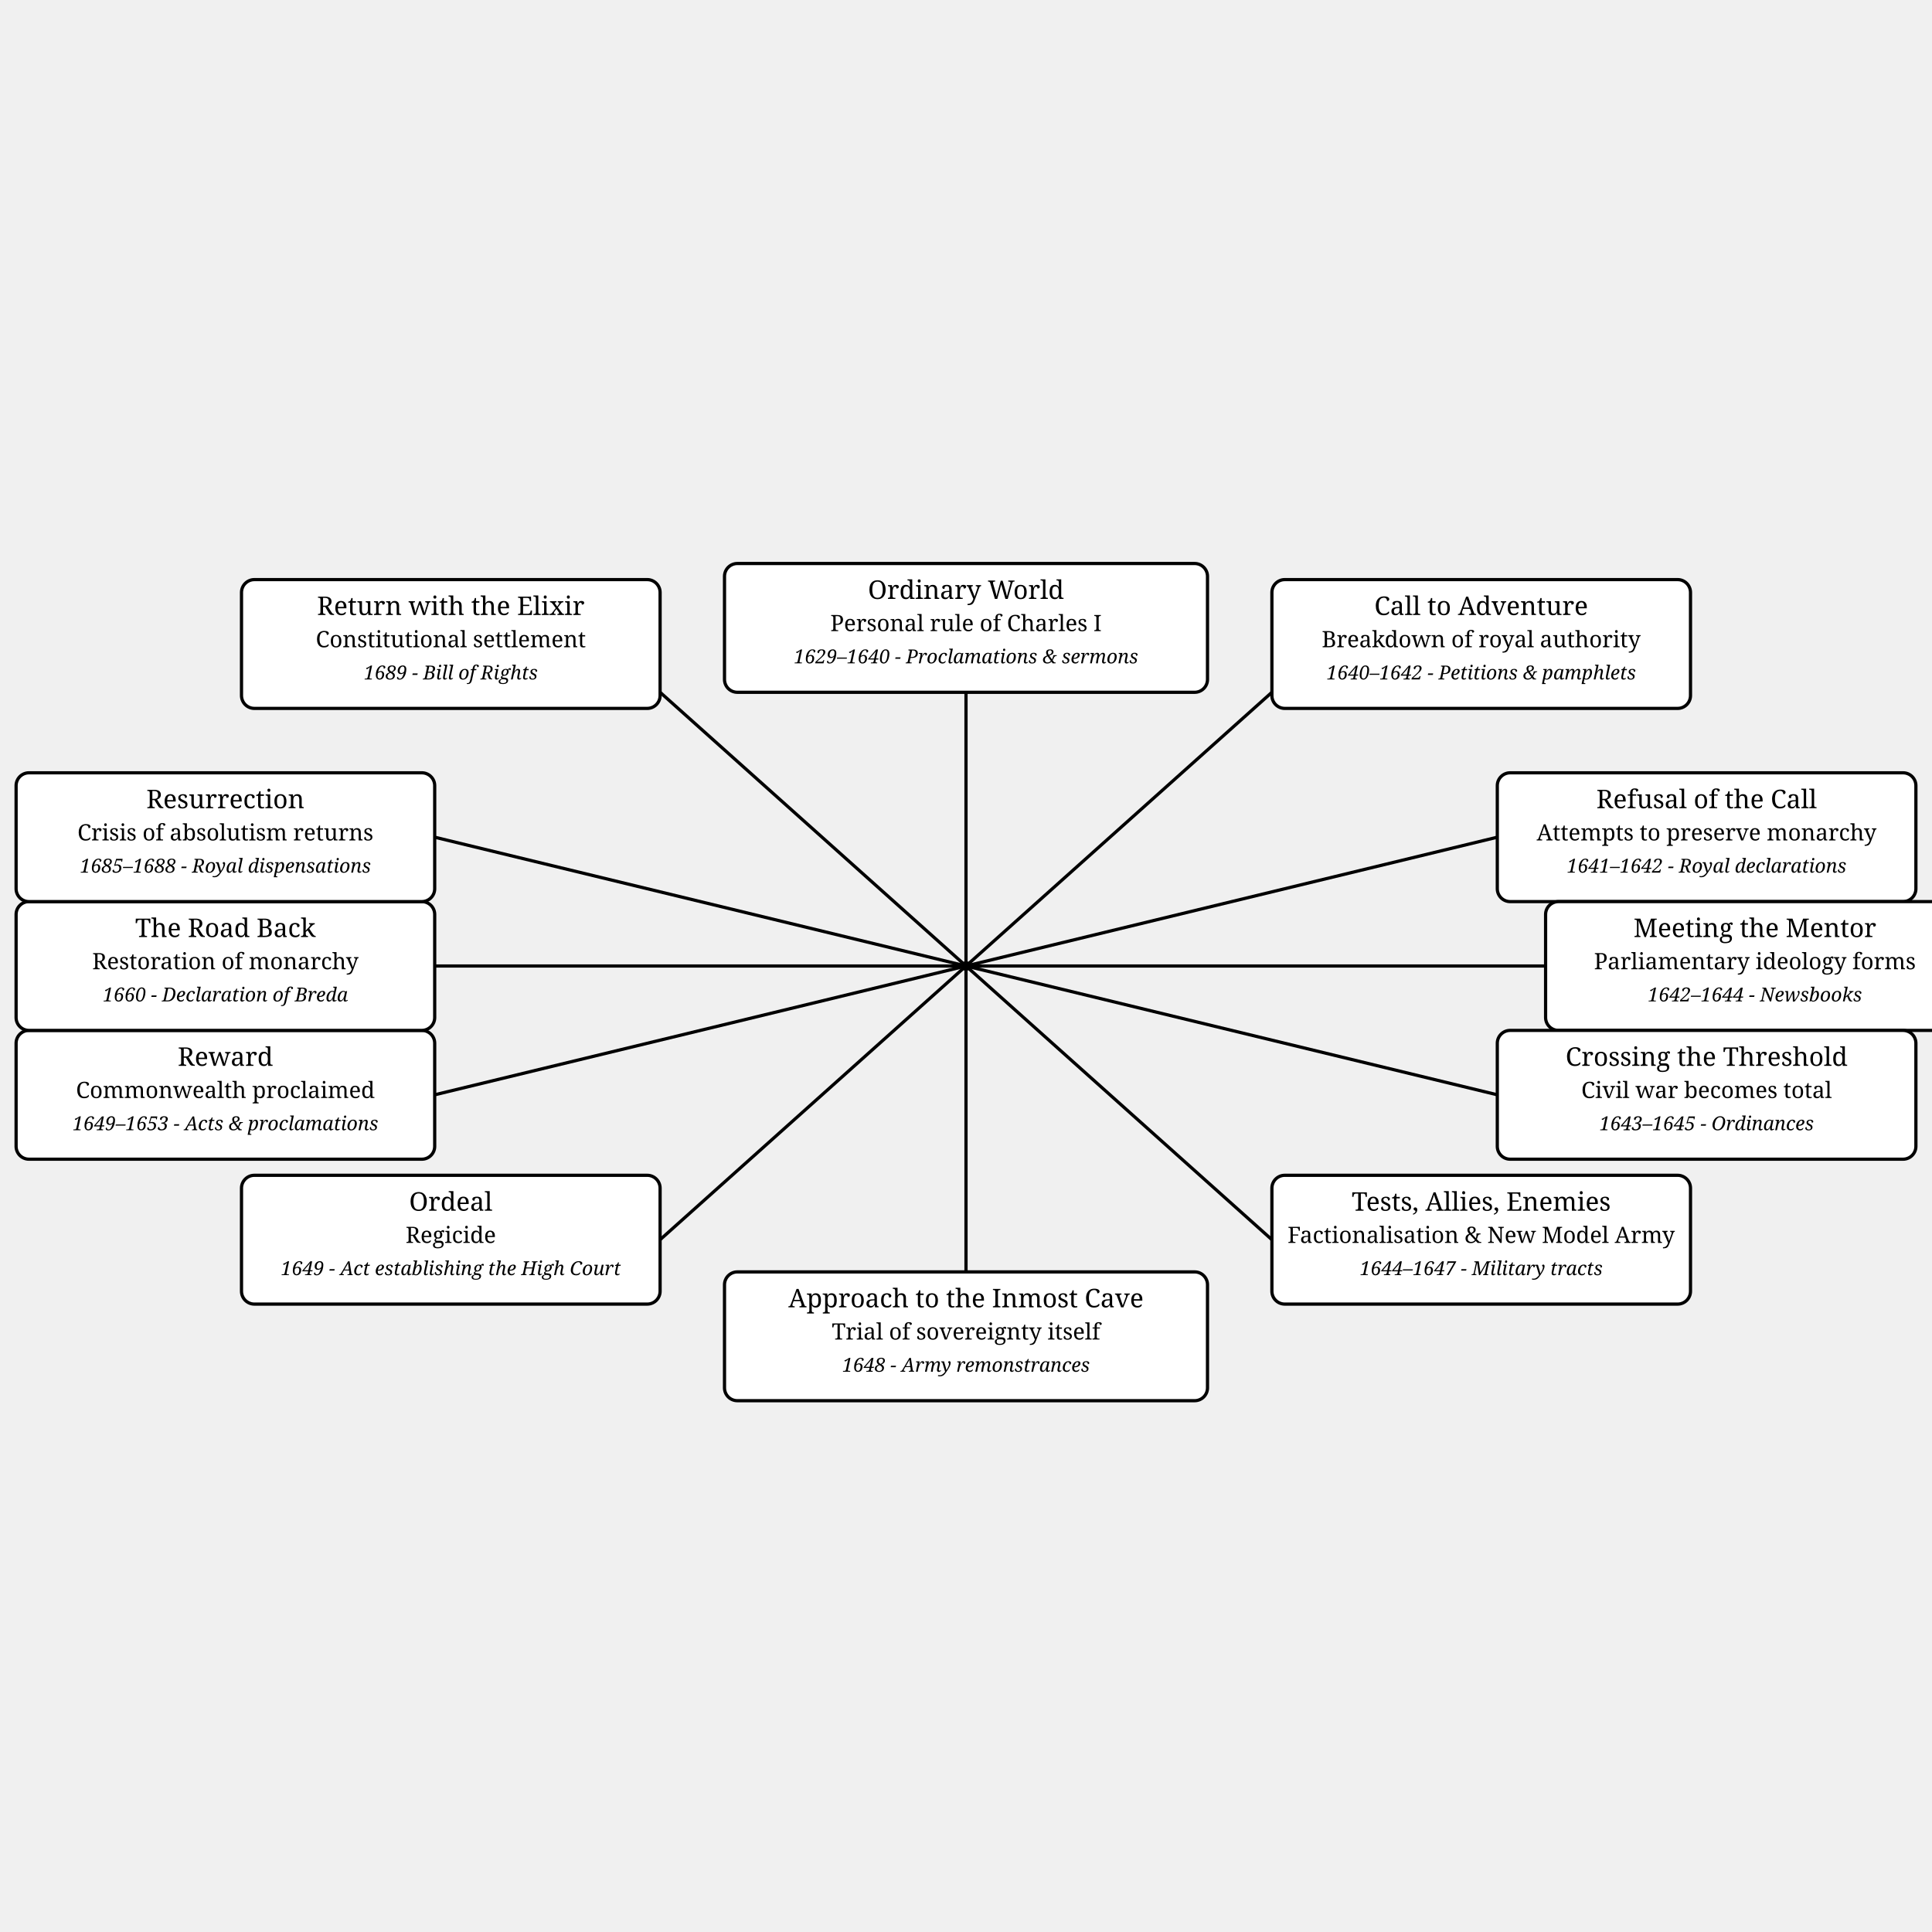
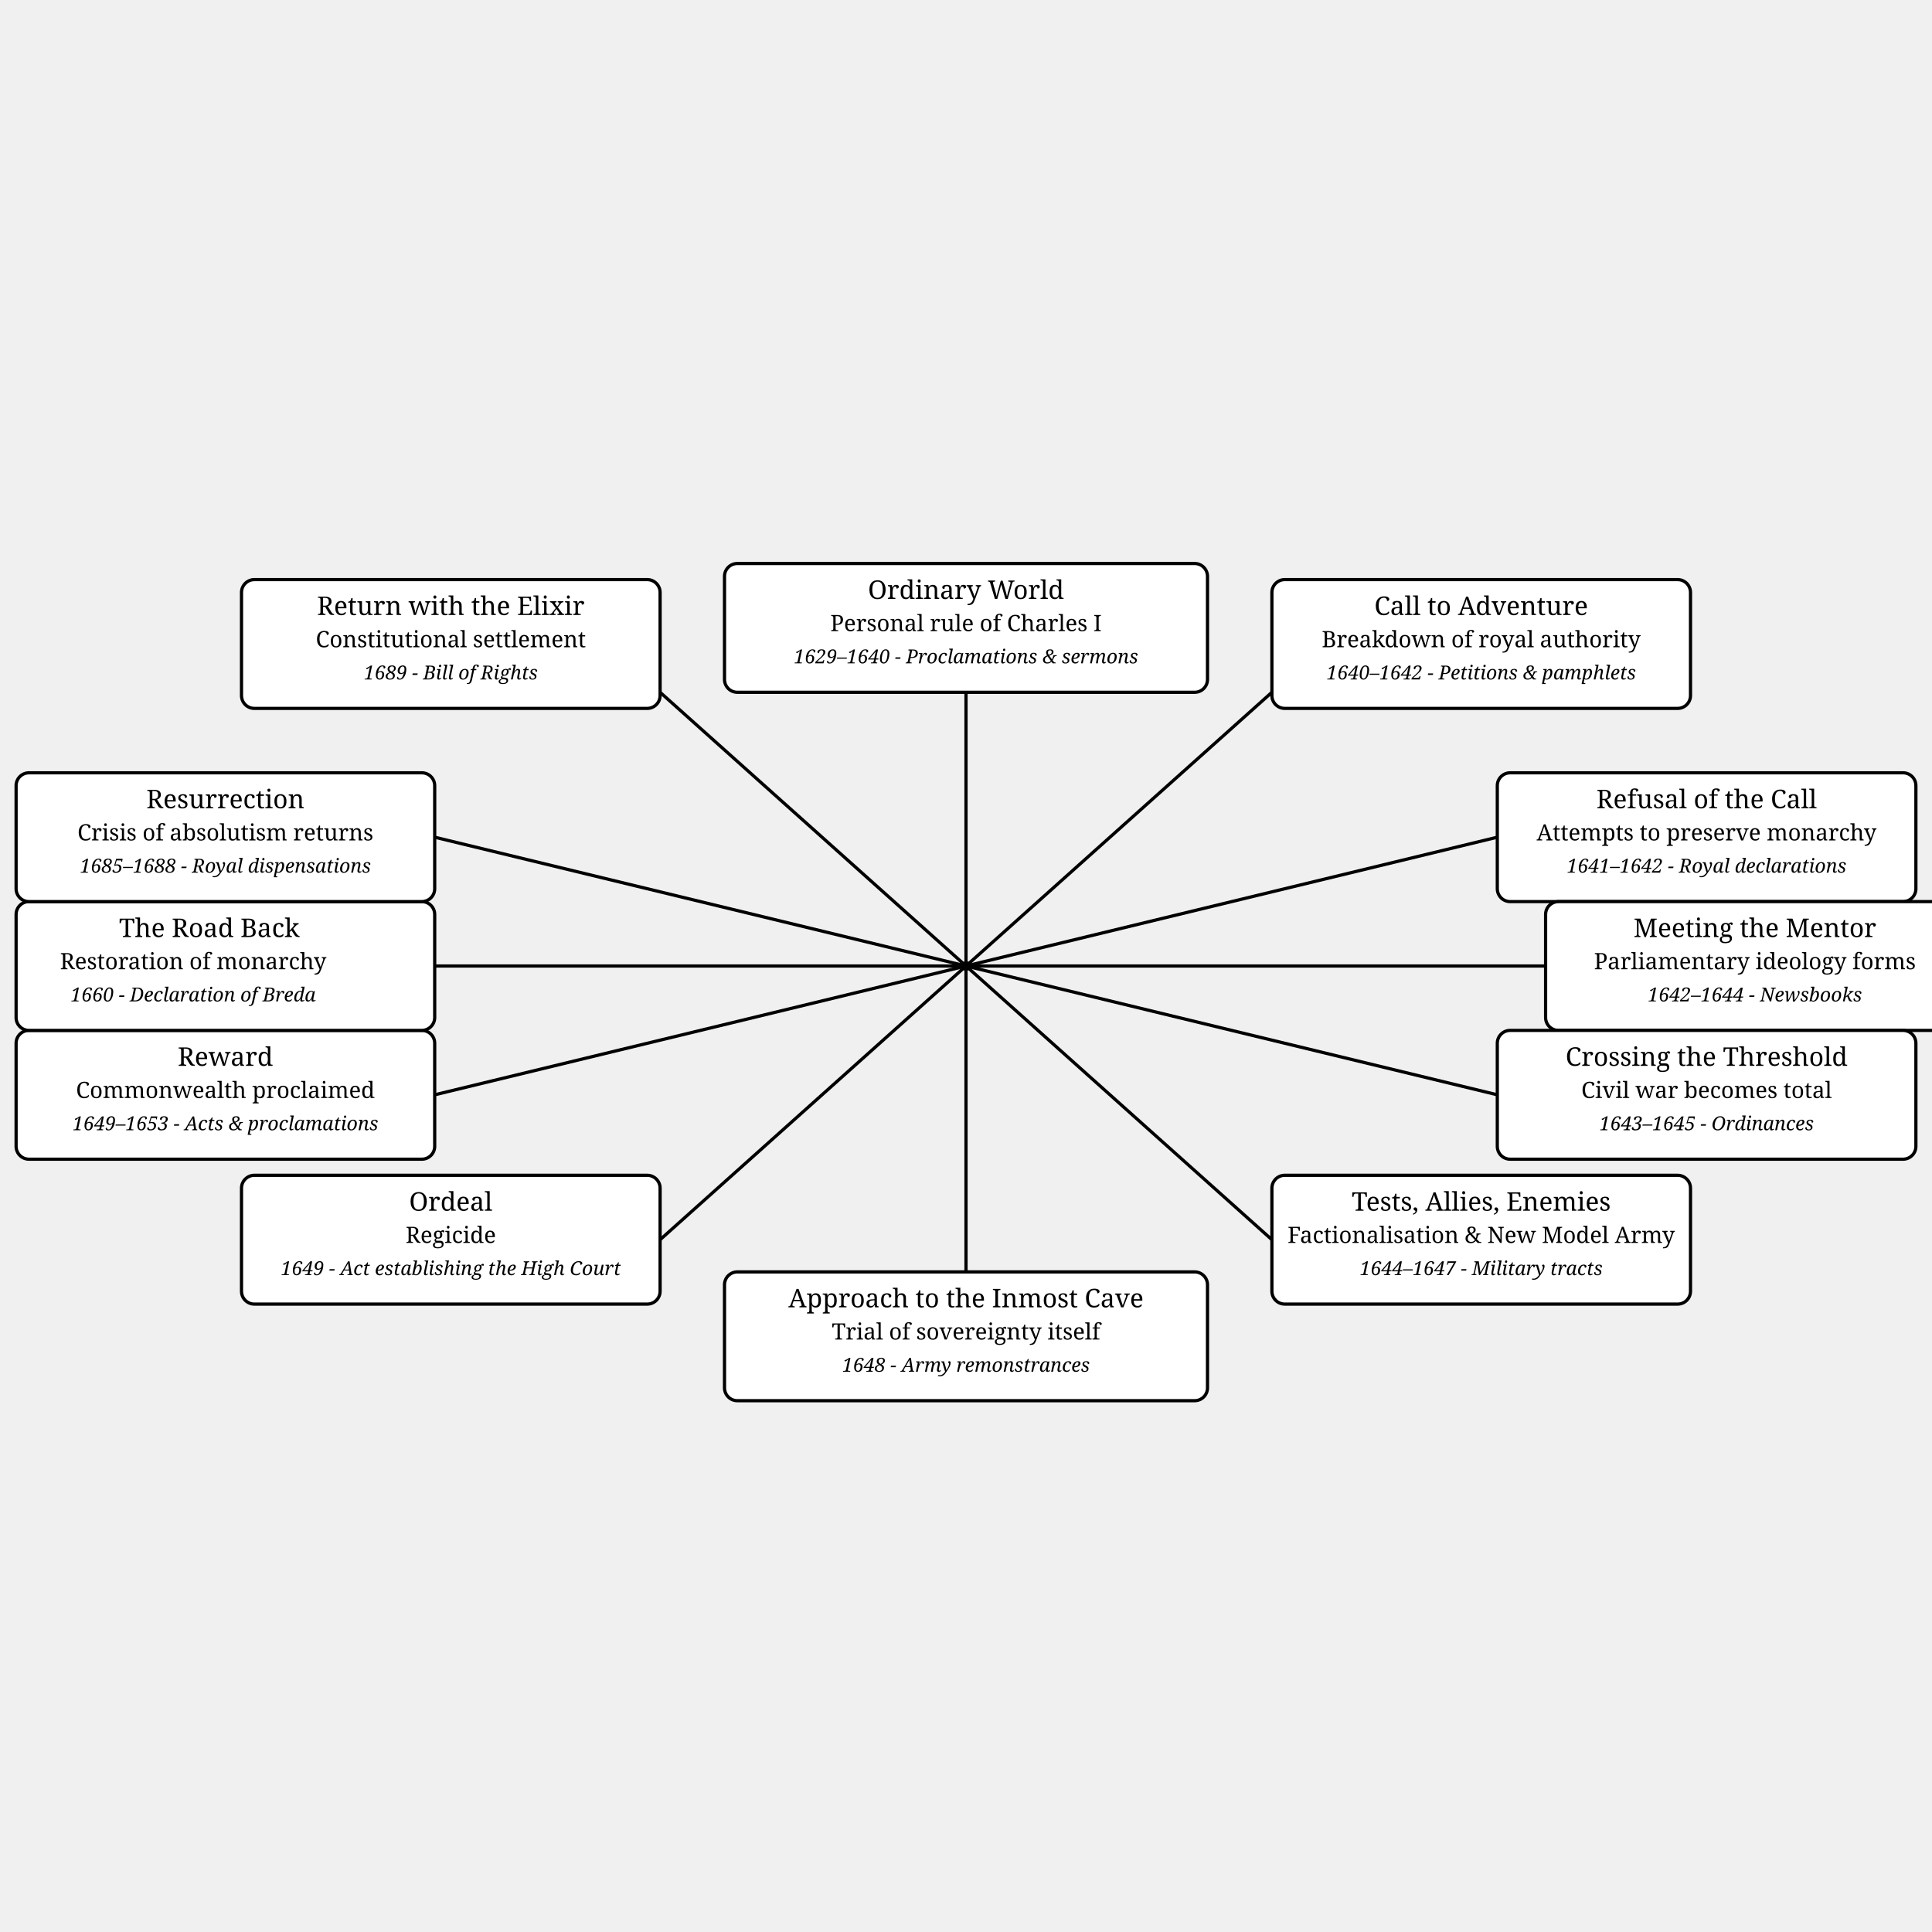
<svg xmlns="http://www.w3.org/2000/svg" width="1200" height="1200" viewBox="0 0 1200 1200">
  <style>
        .line {
            stroke: #000;
            stroke-width: 2;
        }

        .box {
            fill: #fff;
            stroke: #000;
            stroke-width: 2;
            rx: 8;
            ry: 8;
        }

        .title {
            font-family: serif;
            font-size: 16px;
            text-anchor: middle;
        }

        .text {
            font-family: serif;
            font-size: 14px;
            text-anchor: middle;
        }

        .date {
            font-family: serif;
            font-size: 12px;
            text-anchor: middle;
            font-style: italic;
        }
    </style>
  <circle cx="600" cy="600" r="3" fill="#000" />
  <line class="line" x1="600" y1="600" x2="600" y2="410" />
  <rect class="box" x="450" y="350" width="300" height="80" />
  <text class="title" x="600" y="372">Ordinary World</text>
  <text class="text" x="600" y="392">Personal rule of Charles I</text>
  <text class="date" x="600" y="412">1629–1640 - Proclamations &amp; sermons</text>
  <line class="line" x1="600" y1="600" x2="790" y2="430" />
  <rect class="box" x="790" y="360" width="260" height="80" />
  <text class="title" x="920" y="382">Call to Adventure</text>
  <text class="text" x="920" y="402">Breakdown of royal authority</text>
  <text class="date" x="920" y="422">1640–1642 - Petitions &amp; pamphlets</text>
  <line class="line" x1="600" y1="600" x2="930" y2="520" />
  <rect class="box" x="930" y="480" width="260" height="80" />
  <text class="title" x="1060" y="502">Refusal of the Call</text>
  <text class="text" x="1060" y="522">Attempts to preserve monarchy</text>
  <text class="date" x="1060" y="542">1641–1642 - Royal declarations</text>
  <line class="line" x1="600" y1="600" x2="960" y2="600" />
  <rect class="box" x="960" y="560" width="260" height="80" />
  <text class="title" x="1090" y="582">Meeting the Mentor</text>
  <text class="text" x="1090" y="602">Parliamentary ideology forms</text>
  <text class="date" x="1090" y="622">1642–1644 - Newsbooks</text>
  <line class="line" x1="600" y1="600" x2="930" y2="680" />
  <rect class="box" x="930" y="640" width="260" height="80" />
  <text class="title" x="1060" y="662">Crossing the Threshold</text>
  <text class="text" x="1060" y="682">Civil war becomes total</text>
  <text class="date" x="1060" y="702">1643–1645 - Ordinances</text>
  <line class="line" x1="600" y1="600" x2="790" y2="770" />
  <rect class="box" x="790" y="730" width="260" height="80" />
  <text class="title" x="920" y="752">Tests, Allies, Enemies</text>
  <text class="text" x="920" y="772">Factionalisation &amp; New Model Army</text>
  <text class="date" x="920" y="792">1644–1647 - Military tracts</text>
  <line class="line" x1="600" y1="600" x2="600" y2="790" />
  <rect class="box" x="450" y="790" width="300" height="80" />
  <text class="title" x="600" y="812">Approach to the Inmost Cave</text>
  <text class="text" x="600" y="832">Trial of sovereignty itself</text>
  <text class="date" x="600" y="852">1648 - Army remonstrances</text>
  <line class="line" x1="600" y1="600" x2="410" y2="770" />
  <rect class="box" x="150" y="730" width="260" height="80" />
  <text class="title" x="280" y="752">Ordeal</text>
  <text class="text" x="280" y="772">Regicide</text>
  <text class="date" x="280" y="792">1649 - Act establishing the High Court</text>
  <line class="line" x1="600" y1="600" x2="270" y2="680" />
  <rect class="box" x="10" y="640" width="260" height="80" />
  <text class="title" x="140" y="662">Reward</text>
  <text class="text" x="140" y="682">Commonwealth proclaimed</text>
  <text class="date" x="140" y="702">1649–1653 - Acts &amp; proclamations</text>
  <line class="line" x1="600" y1="600" x2="240" y2="600" />
  <rect class="box" x="10" y="560" width="260" height="80" />
-   <text class="title" x="140" y="582">The Road Back</text>
-   <text class="text" x="140" y="602">Restoration of monarchy</text>
-   <text class="date" x="140" y="622">1660 - Declaration of Breda</text>
+   <text class="title" x="130" y="582">The Road Back</text>
+   <text class="text" x="120" y="602">Restoration of monarchy</text>
+   <text class="date" x="120" y="622">1660 - Declaration of Breda</text>
  <line class="line" x1="600" y1="600" x2="270" y2="520" />
  <rect class="box" x="10" y="480" width="260" height="80" />
  <text class="title" x="140" y="502">Resurrection</text>
  <text class="text" x="140" y="522">Crisis of absolutism returns</text>
  <text class="date" x="140" y="542">1685–1688 - Royal dispensations</text>
  <line class="line" x1="600" y1="600" x2="410" y2="430" />
  <rect class="box" x="150" y="360" width="260" height="80" />
  <text class="title" x="280" y="382">Return with the Elixir</text>
  <text class="text" x="280" y="402">Constitutional settlement</text>
  <text class="date" x="280" y="422">1689 - Bill of Rights</text>
</svg>
